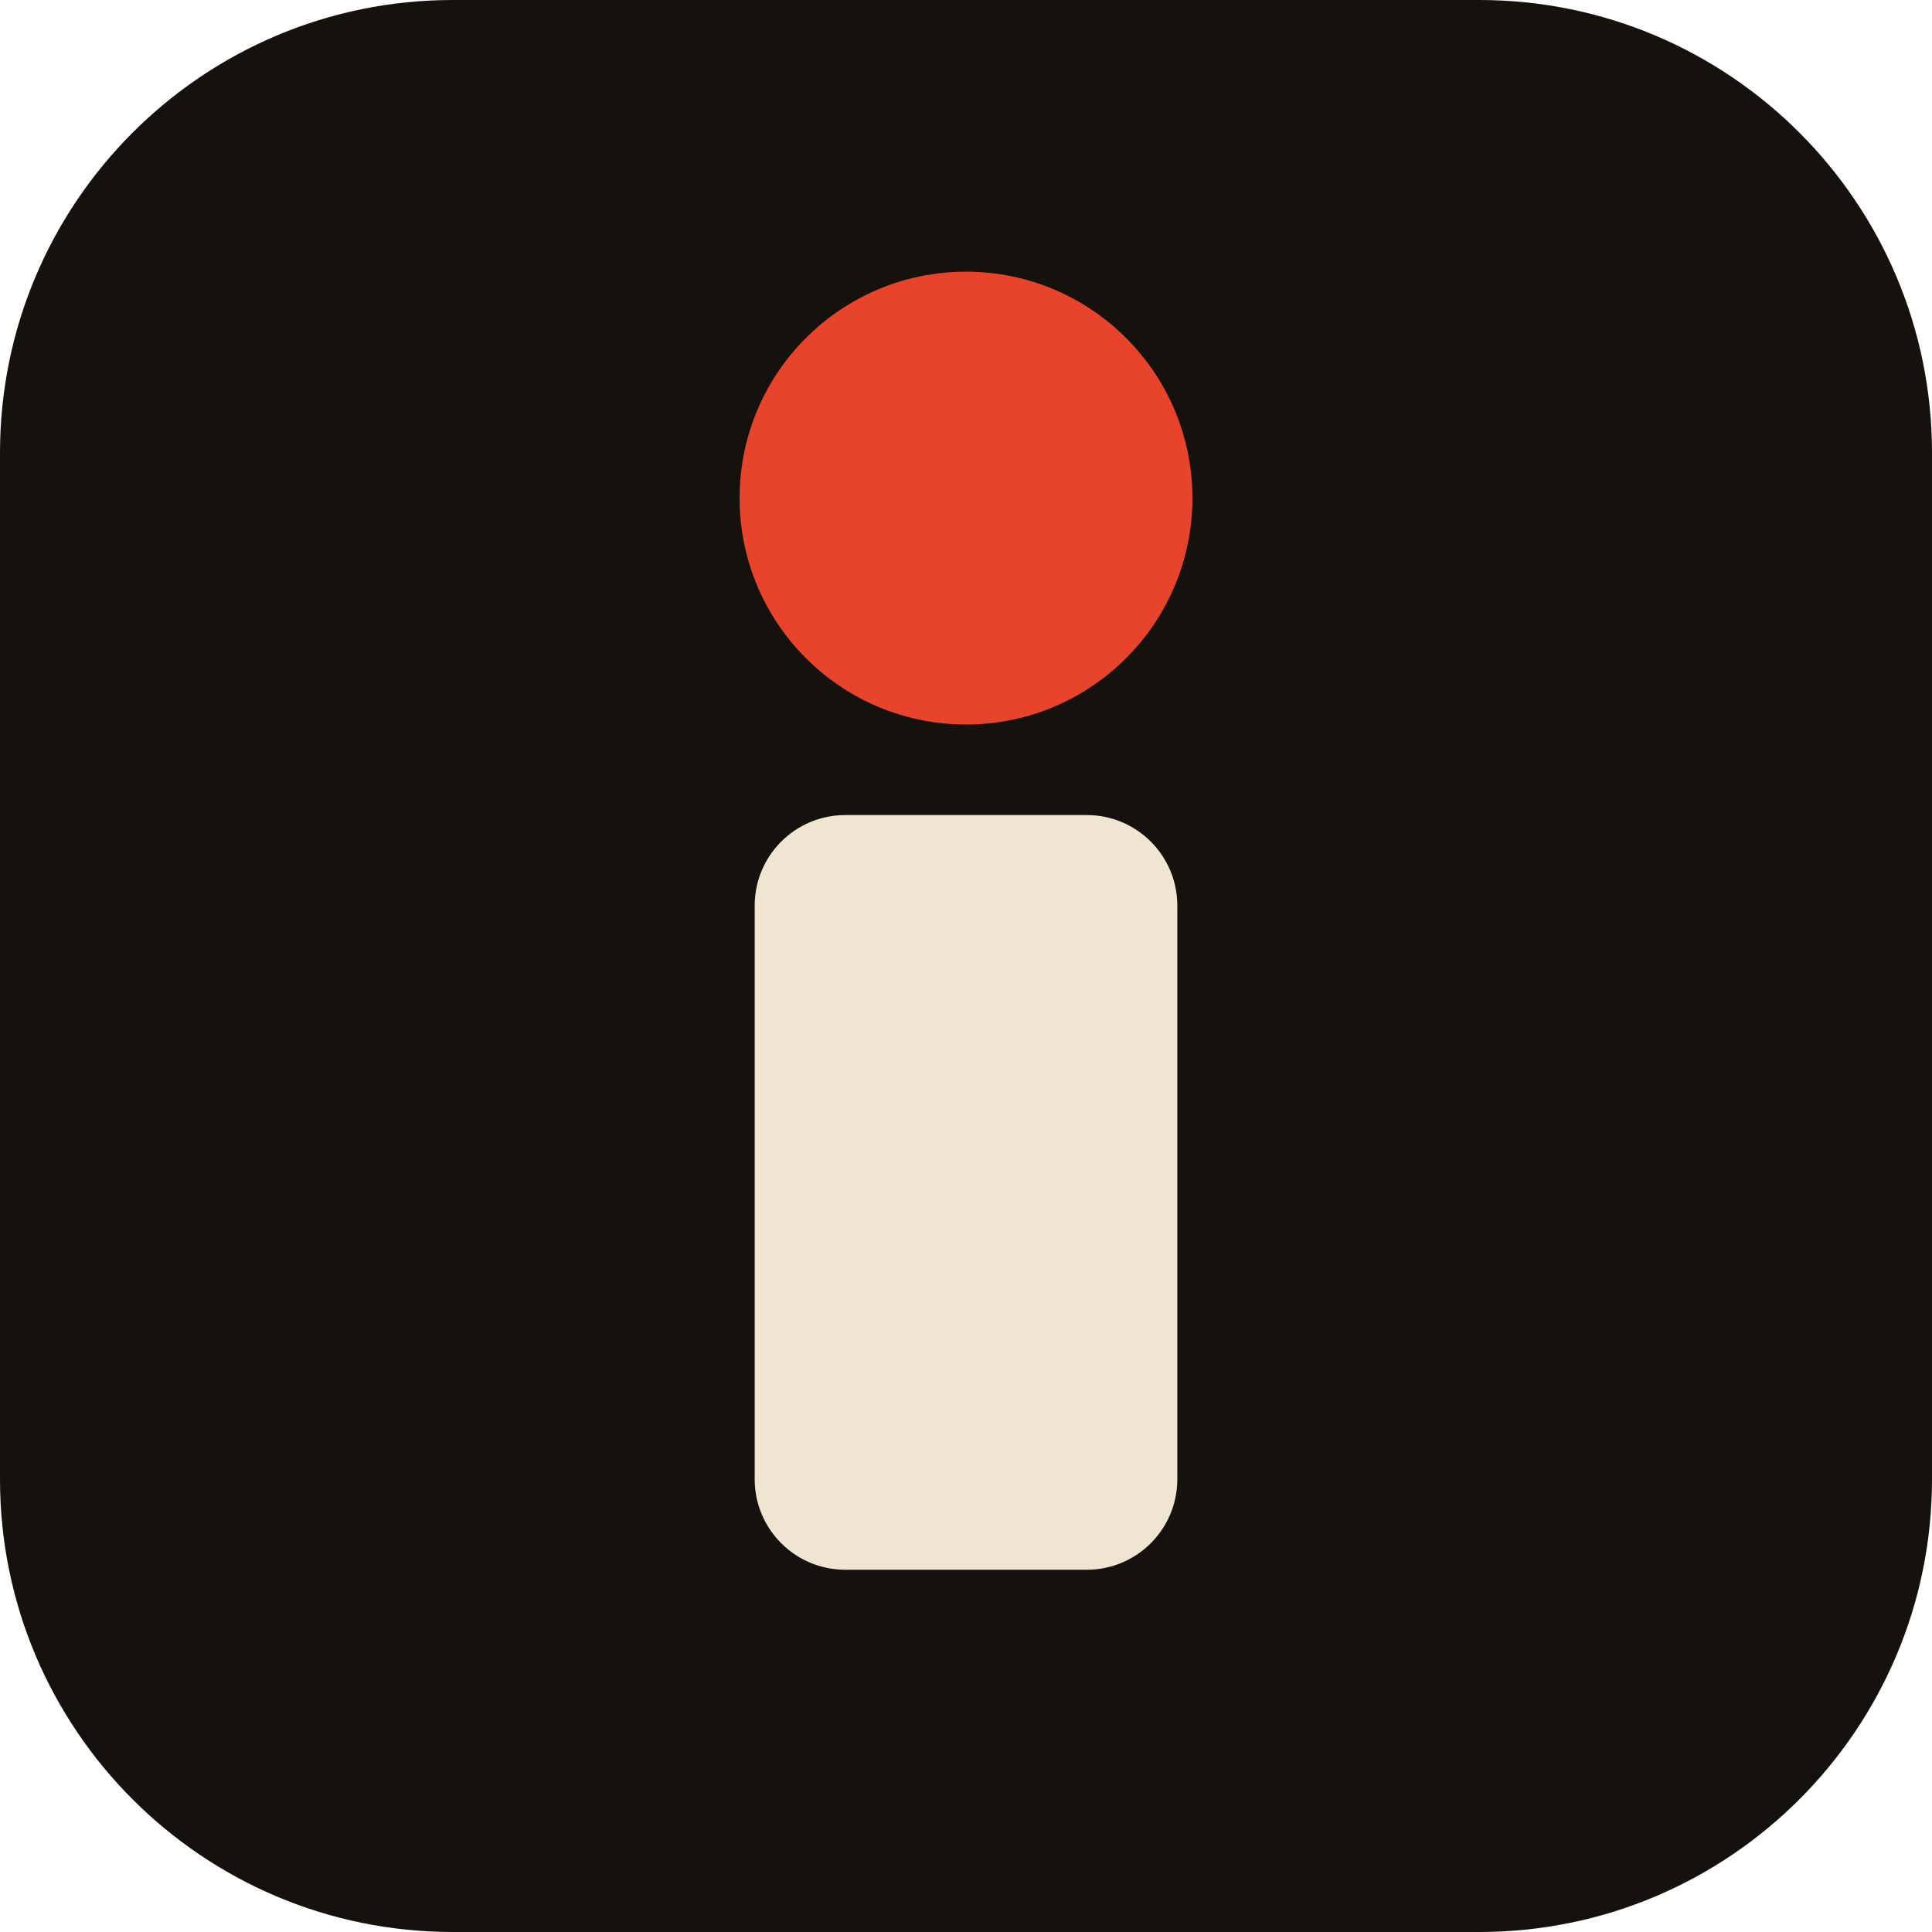
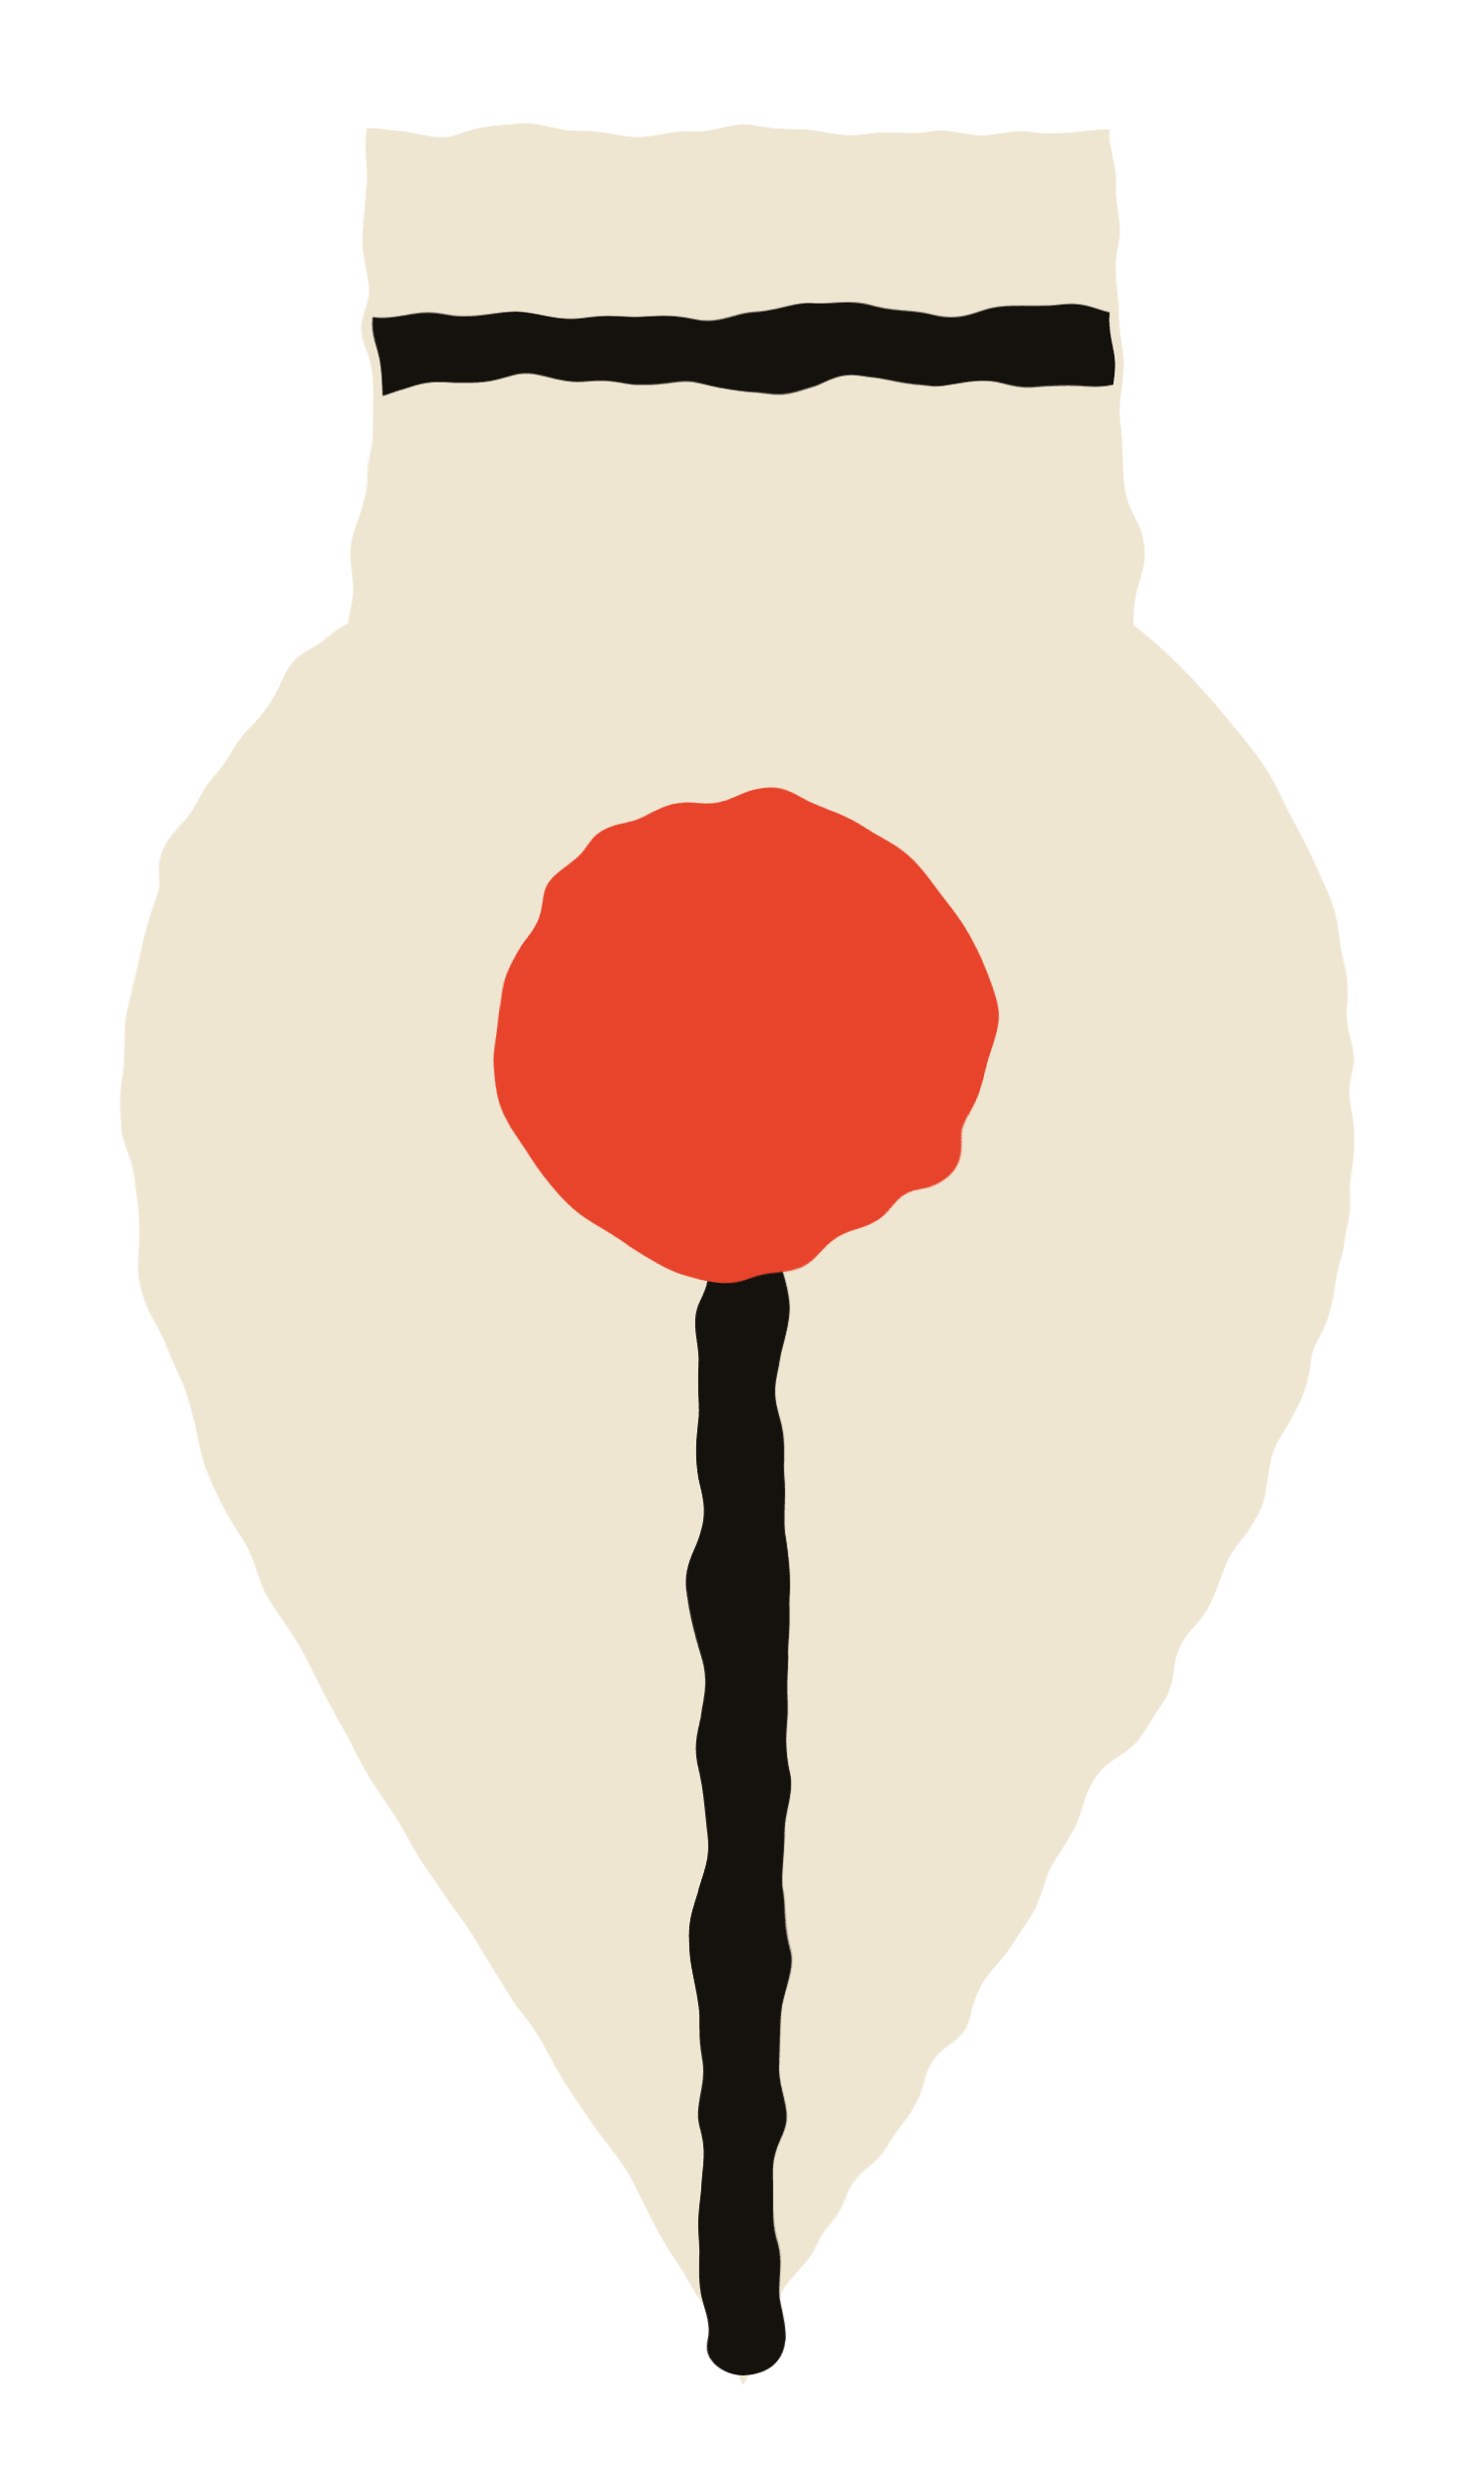
- <svg xmlns="http://www.w3.org/2000/svg" viewBox="0 0 64 64">
-   <rect width="64" height="64" rx="15" fill="#15120e" />
-   <rect x="25" y="27" width="14" height="25" rx="3" fill="#efe6d2" />
-   <circle cx="32" cy="16.5" r="7.5" fill="#e8442c" />
+ <svg xmlns="http://www.w3.org/2000/svg" viewBox="18 11 28 47">
+   <defs>
+     <filter id="ink" x="-10%" y="-10%" width="120%" height="120%">
+       <feTurbulence type="fractalNoise" baseFrequency="0.45" numOctaves="2" seed="4" />
+       <feDisplacementMap in="SourceGraphic" scale="0.9" />
+     </filter>
+   </defs>
+   <g filter="url(#ink)">
+     <path d="M32 56C29.2 50 21.6 41.5 20.4 33.5C19.8 29.2 21.6 25.2 24.6 22.8L25 13.5H39L39.4 22.8C42.4 25.2 44.2 29.2 43.6 33.5C42.4 41.5 34.8 50 32 56Z" fill="#efe6d2" />
+     <path d="M25 17.6H39" stroke="#15120e" stroke-width="1.3" />
+     <path d="M32 55V34.5" stroke="#15120e" stroke-width="1.6" stroke-linecap="round" />
+     <circle cx="32" cy="30.5" r="4.6" fill="#e8442c" />
+   </g>
</svg>
